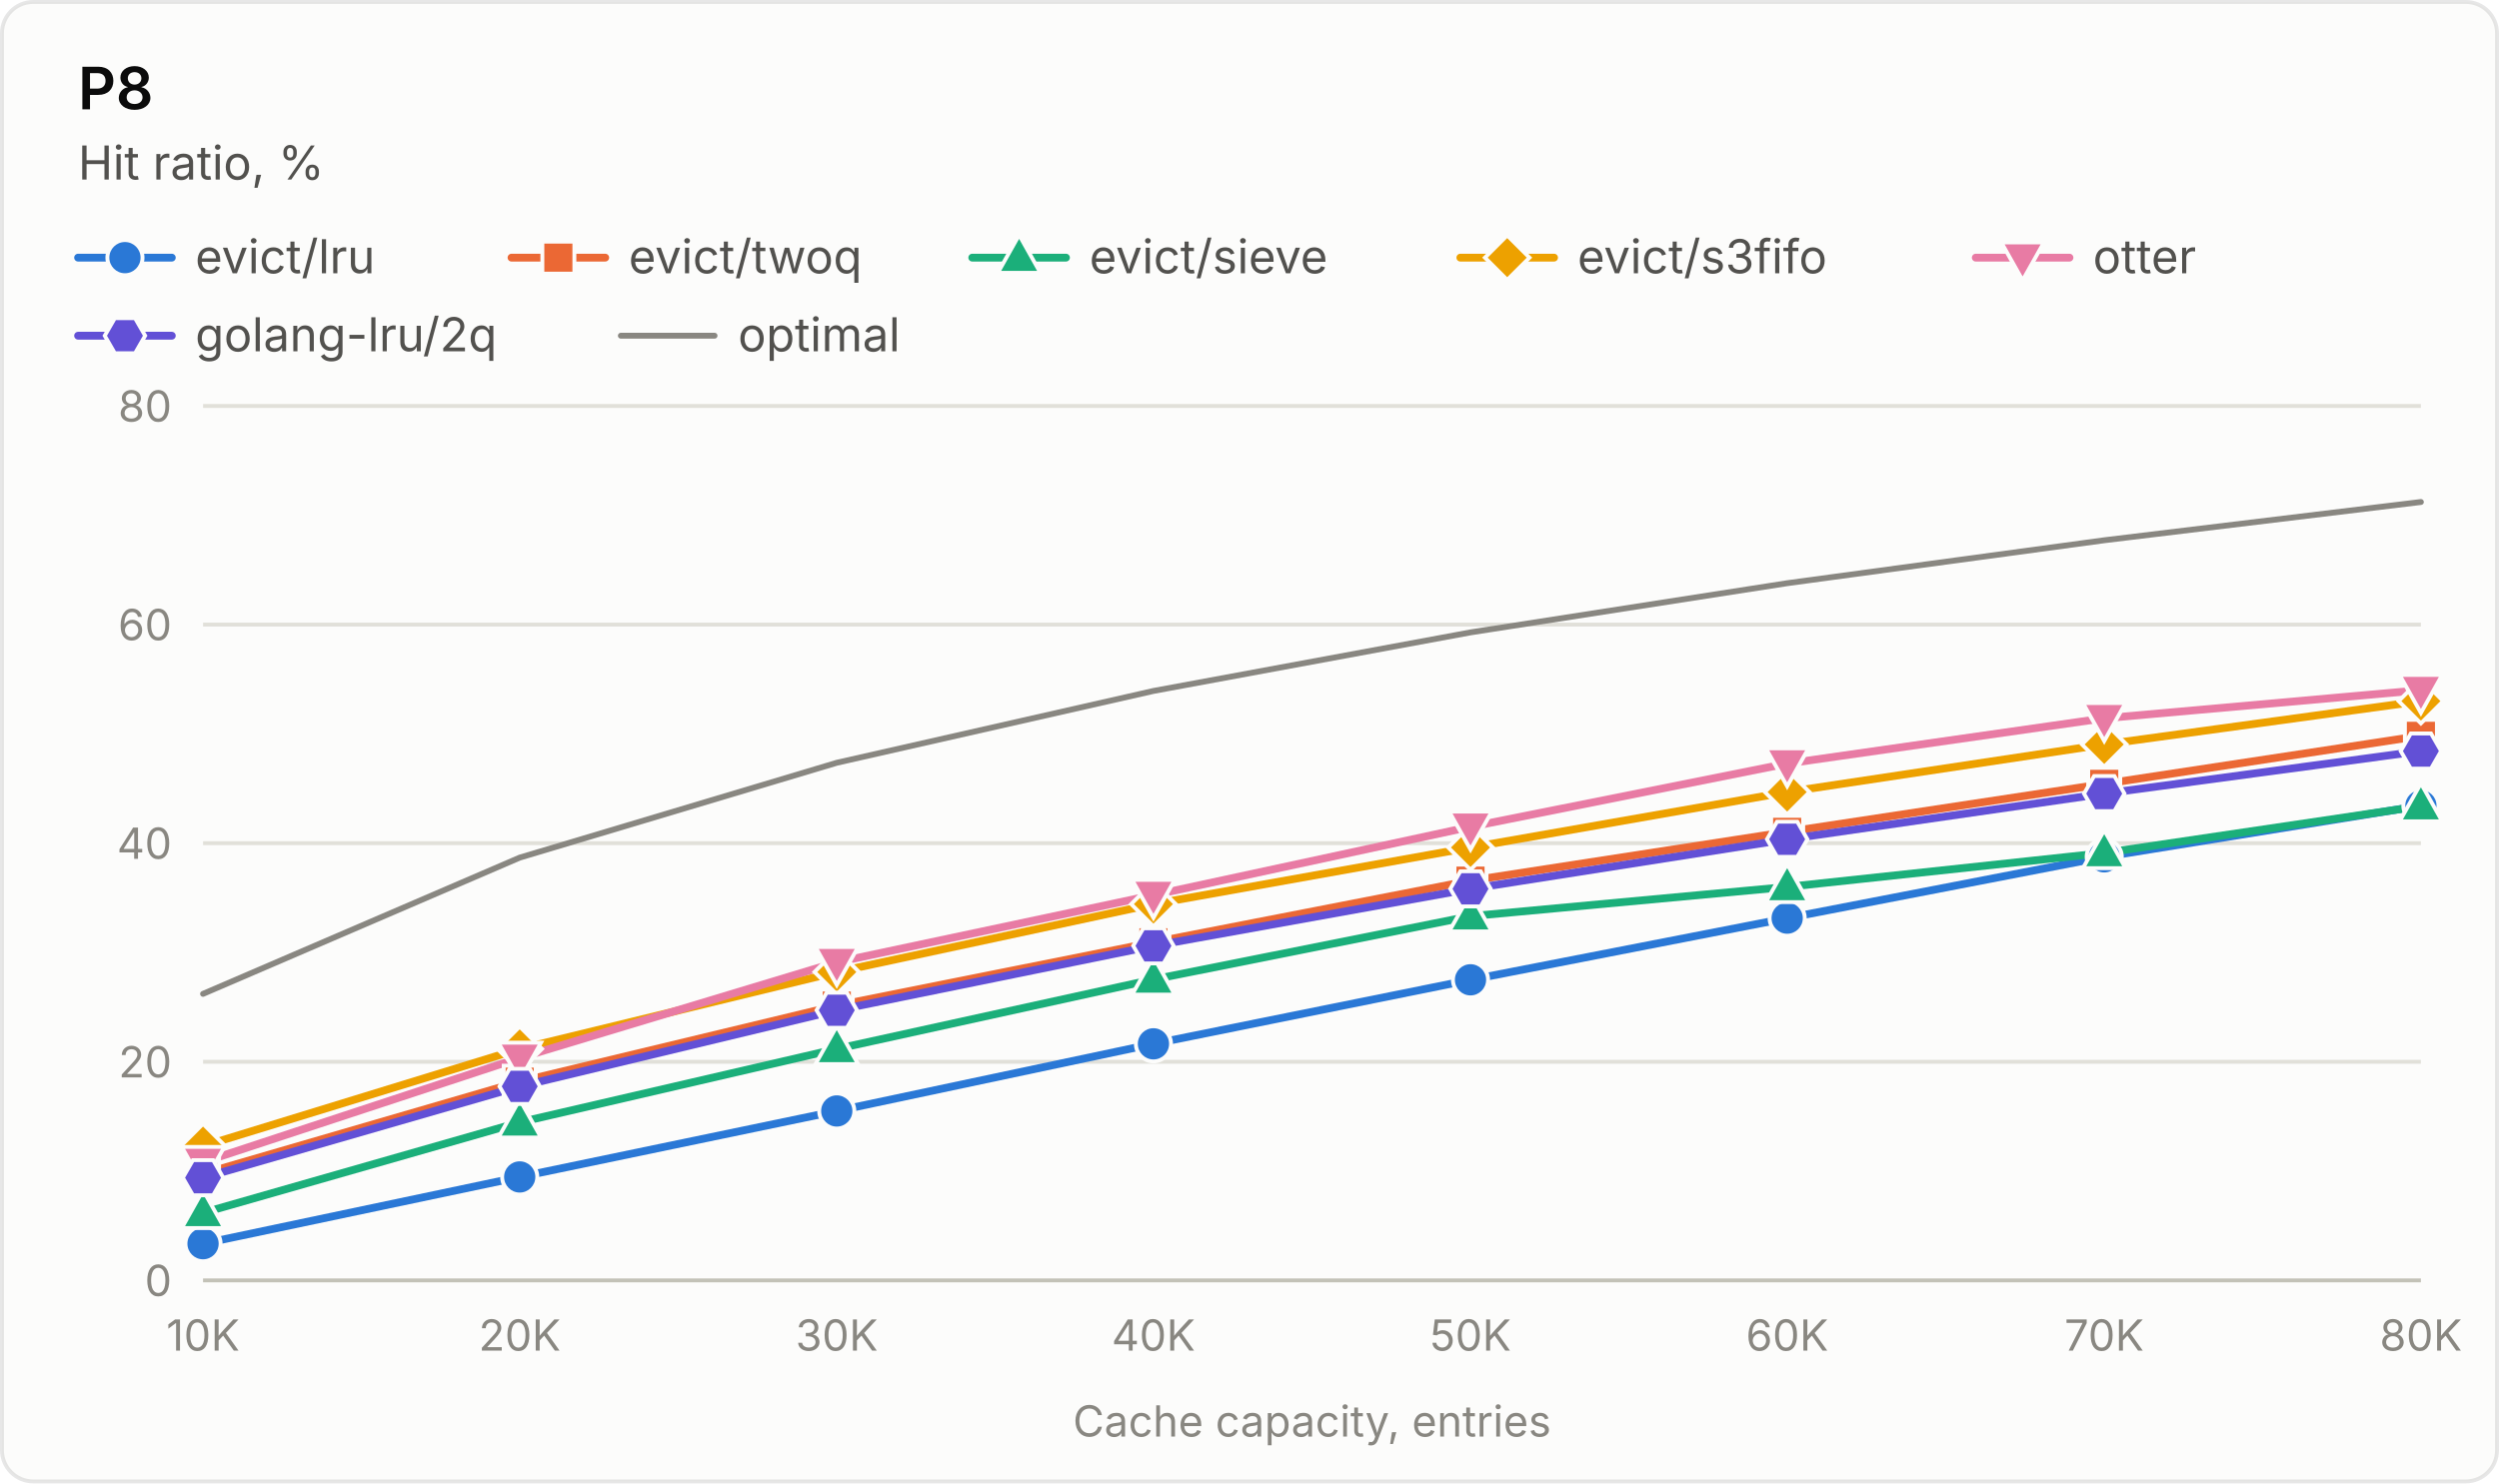
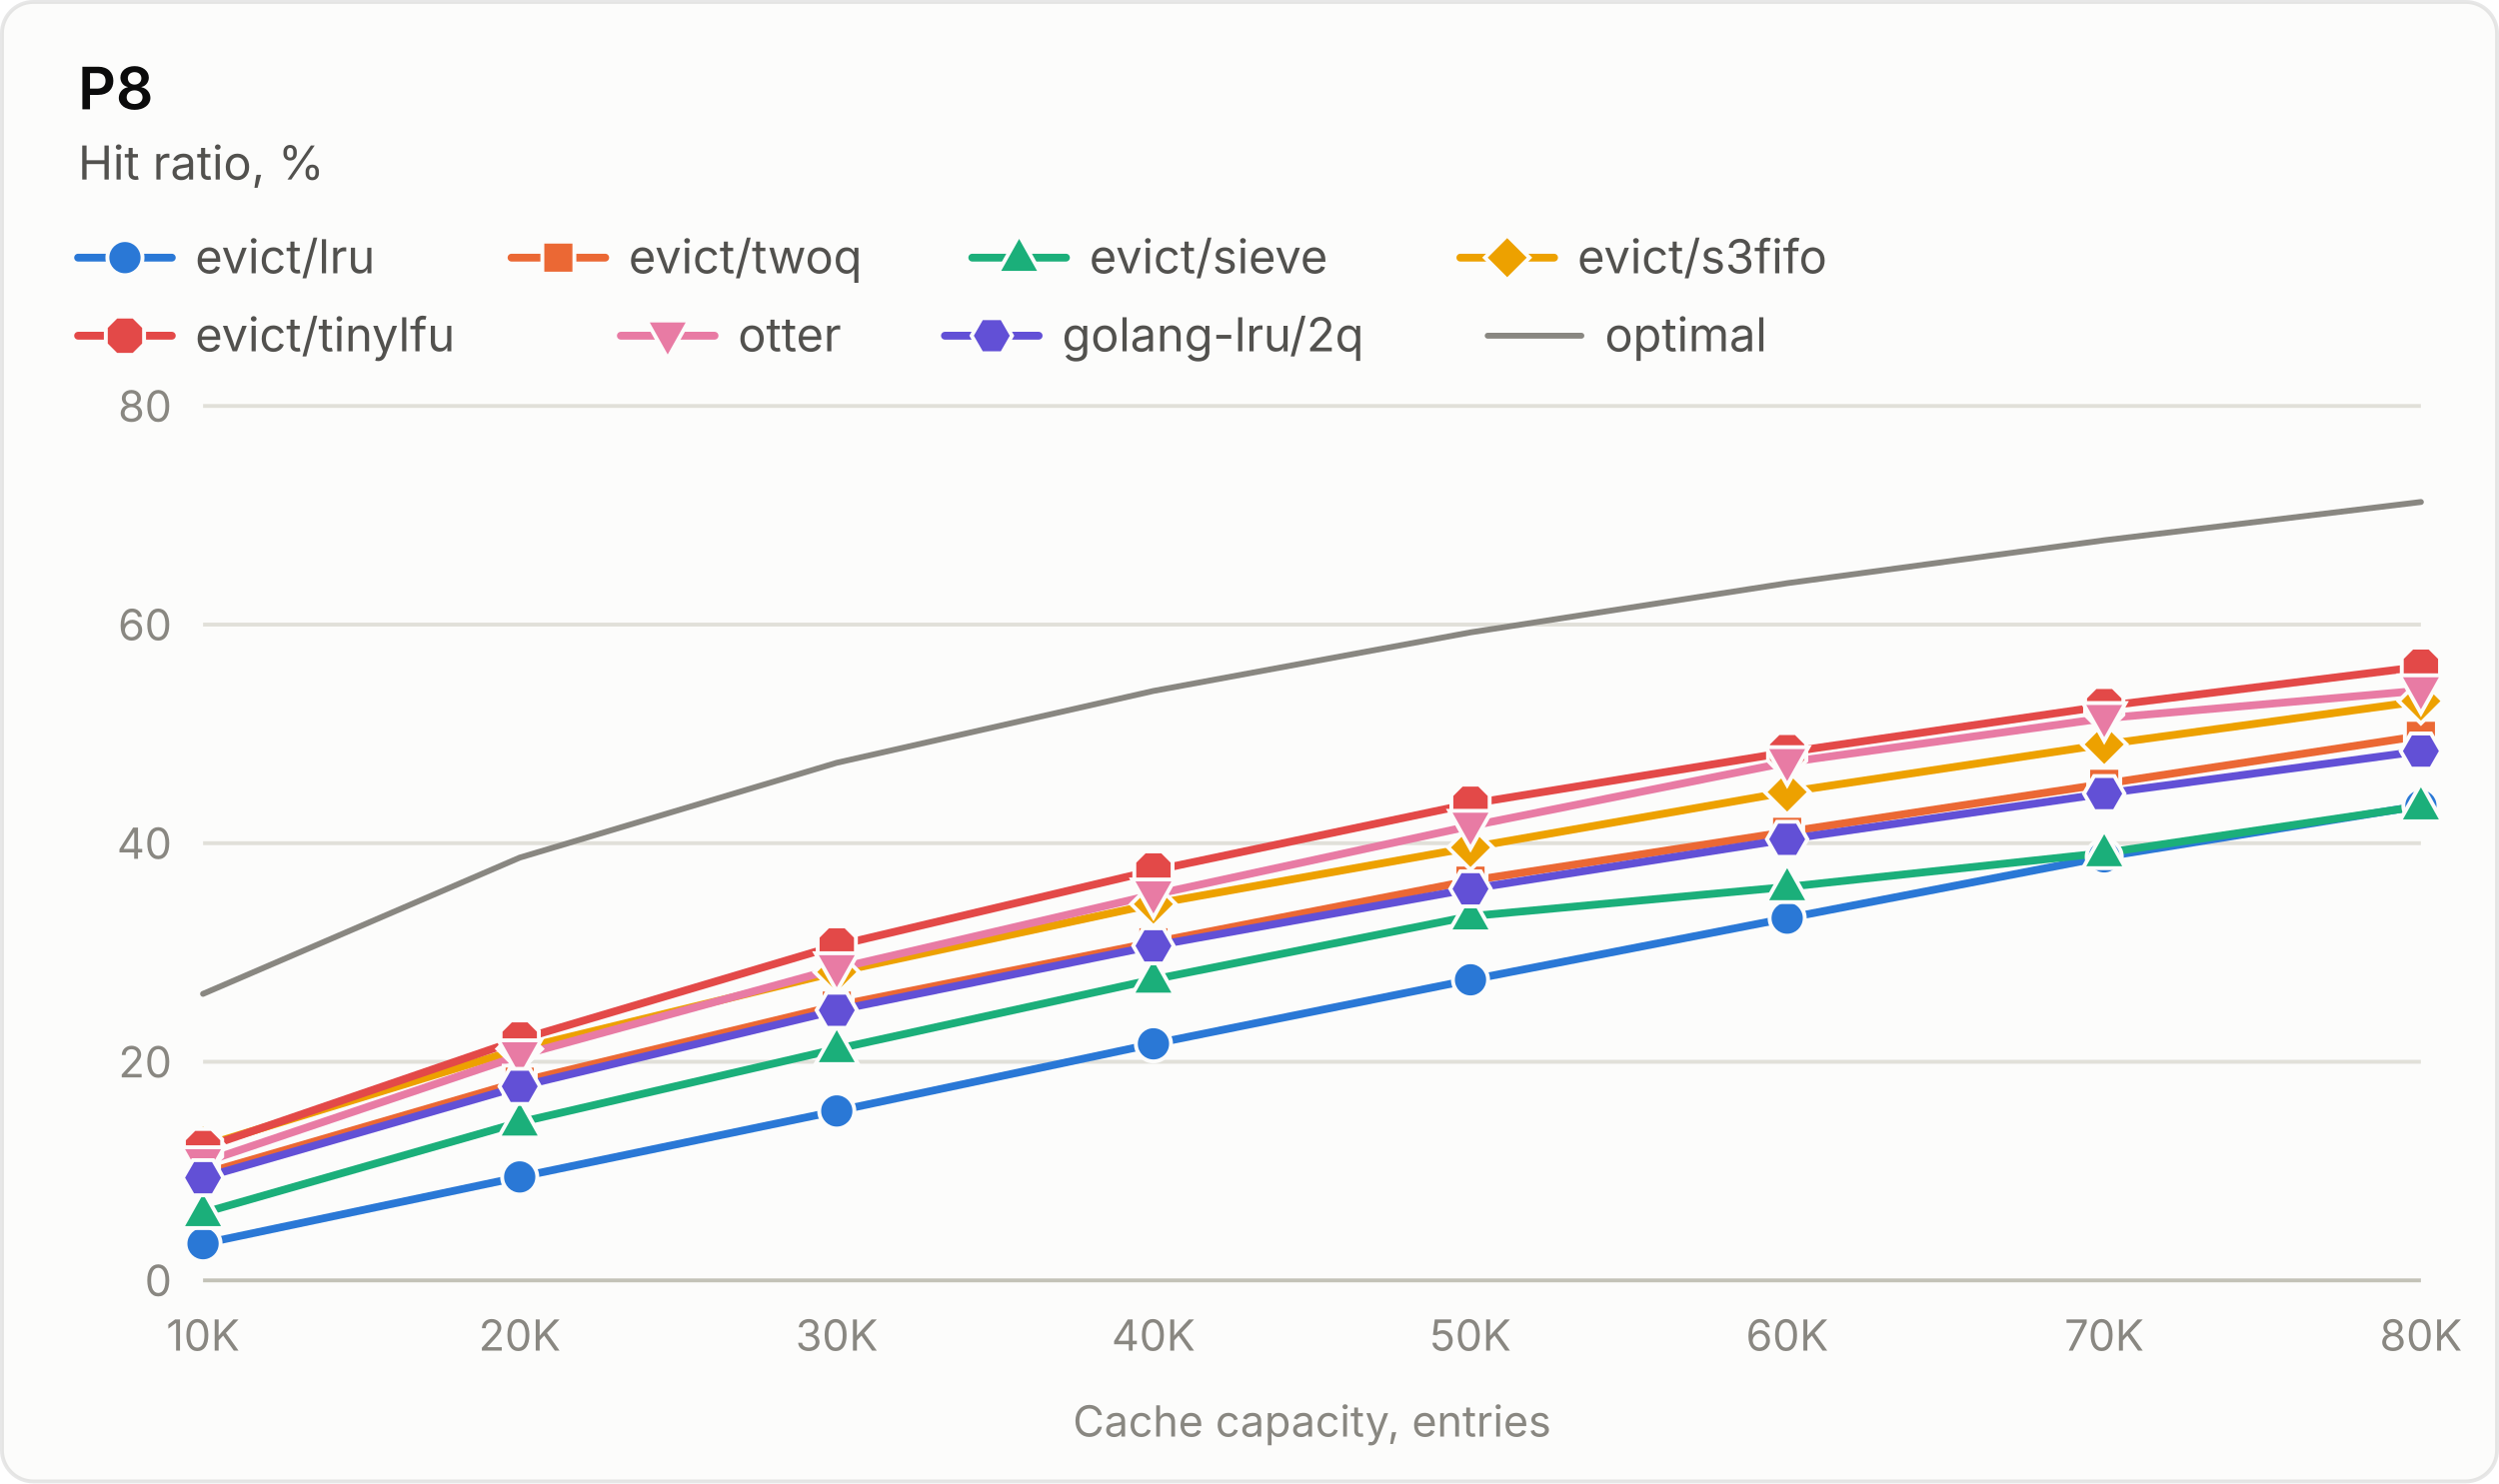
<svg xmlns="http://www.w3.org/2000/svg" viewBox="0 0 640 380" width="640" height="380" role="img" aria-labelledby="title desc">
  <style>
text { font-family: system-ui, -apple-system, "Segoe UI", sans-serif; }
.title { font-size: 15px; font-weight: 600; }
.unit, .legend { font-size: 12px; }
.tick { font-size: 11px; font-variant-numeric: tabular-nums; }
.grid, .axis { stroke-width: 1; }
.line { fill: none; stroke-width: 2; stroke-linejoin: round; stroke-linecap: round; }
.ref { fill: none; stroke-width: 1.5; stroke-linejoin: round; stroke-linecap: round; }
.mark { stroke-width: 2; paint-order: stroke; }
.surface { fill: #fcfcfb; stroke: rgba(11,11,11,0.10); }
.title { fill: #0b0b0b; }
.unit, .legend { fill: #52514e; }
.tick { fill: #898781; }
.grid { stroke: #e1e0d9; }
.axis { stroke: #c3c2b7; }
.ref { stroke: #898781; }
.mark { stroke: #fcfcfb; }
.s0 { stroke: #2a78d6; } .m0 { fill: #2a78d6; }
.s1 { stroke: #eb6834; } .m1 { fill: #eb6834; }
.s2 { stroke: #1baf7a; } .m2 { fill: #1baf7a; }
.s3 { stroke: #eda100; } .m3 { fill: #eda100; }
+ .s7 { stroke: #e34948; } .m7 { fill: #e34948; }
.s4 { stroke: #e87ba4; } .m4 { fill: #e87ba4; }
.s6 { stroke: #6250d6; } .m6 { fill: #6250d6; }
@media (prefers-color-scheme: dark) {
  .surface { fill: #1a1a19; stroke: rgba(255,255,255,0.10); }
  .title { fill: #f0efec; }
  .unit, .legend { fill: #c3c2b7; }
  .tick { fill: #898781; }
  .grid { stroke: #2c2c2a; }
  .axis { stroke: #383835; }
  .ref { stroke: #898781; }
  .mark { stroke: #1a1a19; }
  .s0 { stroke: #3987e5; } .m0 { fill: #3987e5; }
  .s1 { stroke: #d95926; } .m1 { fill: #d95926; }
  .s2 { stroke: #199e70; } .m2 { fill: #199e70; }
  .s3 { stroke: #c98500; } .m3 { fill: #c98500; }
+   .s7 { stroke: #e66767; } .m7 { fill: #e66767; }
  .s4 { stroke: #d55181; } .m4 { fill: #d55181; }
  .s6 { stroke: #9085e9; } .m6 { fill: #9085e9; }
}
</style>
  <rect class="surface" x="0.5" y="0.5" width="639" height="379" rx="8" />
  <text class="title" x="20" y="28">P8</text>
  <text class="unit" x="20" y="46">Hit ratio, %</text>
  <path class="line s0" d="M20,66 h24" />
  <circle class="mark m0" cx="32" cy="66" r="4" />
  <text class="legend" x="50" y="70">evict/lru</text>
  <path class="line s1" d="M131,66 h24" />
  <path class="mark m1" d="M139.4,62.4L146.6,62.4L146.6,69.6L139.4,69.6Z" />
  <text class="legend" x="161" y="70">evict/twoq</text>
  <path class="line s2" d="M249,66 h24" />
  <path class="mark m2" d="M261,61.2L265.6,69.4L256.4,69.4Z" />
  <text class="legend" x="279" y="70">evict/sieve</text>
  <path class="line s3" d="M374,66 h24" />
  <path class="mark m3" d="M386,61L391,66L386,71L381,66Z" />
  <text class="legend" x="404" y="70">evict/s3fifo</text>
-   <path class="line s4" d="M506,66 h24" />
-   <path class="mark m4" d="M518,70.8L522.6,62.6L513.4,62.6Z" />
-   <text class="legend" x="536" y="70">otter</text>
-   <path class="line s6" d="M20,86 h24" />
-   <path class="mark m6" d="M29.7,82L34.3,82L36.6,86L34.3,90L29.7,90L27.4,86Z" />
-   <text class="legend" x="50" y="90">golang-lru/2q</text>
-   <path class="ref" d="M159,86 h24" />
-   <text class="legend" x="189" y="90">optimal</text>
+   <path class="line s7" d="M20,86 h24" />
+   <path class="mark m7" d="M30,81.6L34,81.6L36.4,84L36.4,88L34,90.4L30,90.4L27.6,88L27.6,84Z" />
+   <text class="legend" x="50" y="90">evict/tinylfu</text>
+   <path class="line s4" d="M159,86 h24" />
+   <path class="mark m4" d="M171,90.8L175.6,82.6L166.4,82.6Z" />
+   <text class="legend" x="189" y="90">otter</text>
+   <path class="line s6" d="M242,86 h24" />
+   <path class="mark m6" d="M251.7,82L256.3,82L258.6,86L256.3,90L251.7,90L249.4,86Z" />
+   <text class="legend" x="272" y="90">golang-lru/2q</text>
+   <path class="ref" d="M381,86 h24" />
+   <text class="legend" x="411" y="90">optimal</text>
  <path class="axis" d="M52,328 h568" />
  <text class="tick" x="44" y="332" text-anchor="end">0</text>
  <path class="grid" d="M52,272 h568" />
  <text class="tick" x="44" y="276" text-anchor="end">20</text>
  <path class="grid" d="M52,216 h568" />
  <text class="tick" x="44" y="220" text-anchor="end">40</text>
  <path class="grid" d="M52,160 h568" />
  <text class="tick" x="44" y="164" text-anchor="end">60</text>
  <path class="grid" d="M52,104 h568" />
  <text class="tick" x="44" y="108" text-anchor="end">80</text>
  <text class="tick" x="52" y="346" text-anchor="middle">10K</text>
  <text class="tick" x="133.1" y="346" text-anchor="middle">20K</text>
  <text class="tick" x="214.3" y="346" text-anchor="middle">30K</text>
  <text class="tick" x="295.4" y="346" text-anchor="middle">40K</text>
  <text class="tick" x="376.6" y="346" text-anchor="middle">50K</text>
  <text class="tick" x="457.7" y="346" text-anchor="middle">60K</text>
  <text class="tick" x="538.9" y="346" text-anchor="middle">70K</text>
  <text class="tick" x="620" y="346" text-anchor="middle">80K</text>
  <text class="tick" x="336" y="368" text-anchor="middle">Cache capacity, entries</text>
  <path class="line s0" d="M52,318.6L133.1,301.5L214.3,284.6L295.4,267.4L376.6,251L457.7,235.2L538.9,219.5L620,206.4" />
  <path class="line s1" d="M52,300.7L133.1,277.1L214.3,257.6L295.4,241.4L376.6,225.6L457.7,213.1L538.9,200.8L620,188.5" />
  <path class="line s2" d="M52,310.7L133.1,287.5L214.3,268.7L295.4,250.9L376.6,234.7L457.7,227.2L538.9,218.5L620,206.5" />
  <path class="line s3" d="M52,293.6L133.1,268.7L214.3,249L295.4,231.6L376.6,217.1L457.7,202.9L538.9,190.7L620,179.6" />
-   <path class="line s4" d="M52,297.7L133.1,271L214.3,246.5L295.4,229.3L376.6,211.8L457.7,195.6L538.9,184L620,176.8" />
+   <path class="line s7" d="M52,294.1L133.1,266.3L214.3,242.2L295.4,223L376.6,205.9L457.7,192.7L538.9,180.9L620,170.8" />
+   <path class="line s4" d="M52,297.8L133.1,270.4L214.3,248.1L295.4,229.2L376.6,211.6L457.7,195.3L538.9,184L620,176.9" />
  <path class="line s6" d="M52,301.7L133.1,278.3L214.3,258.8L295.4,242.3L376.6,227.7L457.7,215L538.9,203.3L620,192.4" />
  <path class="ref" d="M52,254.6L133.1,219.7L214.3,195.4L295.4,177L376.6,162L457.7,149.4L538.9,138.4L620,128.6" />
  <g>
    <circle class="mark m0" cx="52" cy="318.6" r="4" />
  </g>
  <g>
    <circle class="mark m0" cx="133.1" cy="301.5" r="4" />
  </g>
  <g>
    <circle class="mark m0" cx="214.3" cy="284.6" r="4" />
  </g>
  <g>
    <circle class="mark m0" cx="295.4" cy="267.4" r="4" />
  </g>
  <g>
    <circle class="mark m0" cx="376.6" cy="251" r="4" />
  </g>
  <g>
    <circle class="mark m0" cx="457.7" cy="235.2" r="4" />
  </g>
  <g>
    <circle class="mark m0" cx="538.9" cy="219.5" r="4" />
  </g>
  <g>
    <circle class="mark m0" cx="620" cy="206.4" r="4" />
  </g>
  <g>
    <path class="mark m1" d="M48.4,297.1L55.6,297.1L55.6,304.3L48.4,304.3Z" />
  </g>
  <g>
    <path class="mark m1" d="M129.5,273.5L136.7,273.5L136.7,280.7L129.5,280.7Z" />
  </g>
  <g>
    <path class="mark m1" d="M210.7,254L217.9,254L217.9,261.2L210.7,261.2Z" />
  </g>
  <g>
    <path class="mark m1" d="M291.8,237.8L299,237.8L299,245L291.8,245Z" />
  </g>
  <g>
    <path class="mark m1" d="M373,222L380.2,222L380.2,229.2L373,229.2Z" />
  </g>
  <g>
    <path class="mark m1" d="M454.1,209.5L461.3,209.5L461.3,216.7L454.1,216.7Z" />
  </g>
  <g>
    <path class="mark m1" d="M535.3,197.2L542.5,197.2L542.5,204.4L535.3,204.4Z" />
  </g>
  <g>
    <path class="mark m1" d="M616.4,184.9L623.6,184.9L623.6,192.1L616.4,192.1Z" />
  </g>
  <g>
    <path class="mark m2" d="M52,305.9L56.6,314.1L47.4,314.1Z" />
  </g>
  <g>
    <path class="mark m2" d="M133.1,282.7L137.7,290.9L128.5,290.9Z" />
  </g>
  <g>
    <path class="mark m2" d="M214.3,263.9L218.9,272.1L209.7,272.1Z" />
  </g>
  <g>
    <path class="mark m2" d="M295.4,246.1L300,254.3L290.8,254.3Z" />
  </g>
  <g>
    <path class="mark m2" d="M376.6,229.9L381.2,238.1L372,238.1Z" />
  </g>
  <g>
    <path class="mark m2" d="M457.7,222.4L462.3,230.6L453.1,230.6Z" />
  </g>
  <g>
    <path class="mark m2" d="M538.9,213.7L543.5,221.9L534.3,221.9Z" />
  </g>
  <g>
    <path class="mark m2" d="M620,201.7L624.6,209.9L615.4,209.9Z" />
  </g>
  <g>
    <path class="mark m3" d="M52,288.6L57,293.6L52,298.6L47,293.6Z" />
  </g>
  <g>
    <path class="mark m3" d="M133.1,263.7L138.1,268.7L133.1,273.7L128.1,268.7Z" />
  </g>
  <g>
    <path class="mark m3" d="M214.3,244L219.3,249L214.3,254L209.3,249Z" />
  </g>
  <g>
    <path class="mark m3" d="M295.4,226.6L300.4,231.6L295.4,236.6L290.4,231.6Z" />
  </g>
  <g>
    <path class="mark m3" d="M376.6,212.1L381.6,217.1L376.6,222.1L371.6,217.1Z" />
  </g>
  <g>
    <path class="mark m3" d="M457.7,197.9L462.7,202.9L457.7,207.9L452.7,202.9Z" />
  </g>
  <g>
    <path class="mark m3" d="M538.9,185.7L543.9,190.7L538.9,195.7L533.9,190.7Z" />
  </g>
  <g>
    <path class="mark m3" d="M620,174.6L625,179.6L620,184.6L615,179.6Z" />
  </g>
  <g>
-     <path class="mark m4" d="M52,302.5L56.6,294.3L47.4,294.3Z" />
-   </g>
-   <g>
-     <path class="mark m4" d="M133.1,275.8L137.7,267.6L128.5,267.6Z" />
-   </g>
-   <g>
-     <path class="mark m4" d="M214.3,251.3L218.9,243.1L209.7,243.1Z" />
-   </g>
-   <g>
-     <path class="mark m4" d="M295.4,234.1L300,225.9L290.8,225.9Z" />
-   </g>
-   <g>
-     <path class="mark m4" d="M376.6,216.6L381.2,208.4L372,208.4Z" />
-   </g>
-   <g>
-     <path class="mark m4" d="M457.7,200.4L462.3,192.2L453.1,192.2Z" />
+     <path class="mark m7" d="M50,289.7L54,289.7L56.4,292.1L56.4,296.1L54,298.5L50,298.5L47.6,296.1L47.6,292.1Z" />
+   </g>
+   <g>
+     <path class="mark m7" d="M131.1,261.9L135.1,261.9L137.5,264.3L137.5,268.3L135.1,270.7L131.1,270.7L128.7,268.3L128.7,264.3Z" />
+   </g>
+   <g>
+     <path class="mark m7" d="M212.3,237.8L216.3,237.8L218.7,240.2L218.7,244.2L216.3,246.6L212.3,246.6L209.9,244.2L209.9,240.2Z" />
+   </g>
+   <g>
+     <path class="mark m7" d="M293.4,218.6L297.4,218.6L299.8,221L299.8,225L297.4,227.4L293.4,227.4L291,225L291,221Z" />
+   </g>
+   <g>
+     <path class="mark m7" d="M374.6,201.5L378.6,201.5L381,203.9L381,207.9L378.6,210.3L374.6,210.3L372.2,207.9L372.2,203.9Z" />
+   </g>
+   <g>
+     <path class="mark m7" d="M455.7,188.3L459.7,188.3L462.1,190.7L462.1,194.7L459.7,197.1L455.7,197.1L453.3,194.7L453.3,190.7Z" />
+   </g>
+   <g>
+     <path class="mark m7" d="M536.9,176.5L540.9,176.5L543.3,178.9L543.3,182.9L540.9,185.3L536.9,185.3L534.5,182.9L534.5,178.9Z" />
+   </g>
+   <g>
+     <path class="mark m7" d="M618,166.4L622,166.4L624.4,168.8L624.4,172.8L622,175.2L618,175.2L615.6,172.8L615.6,168.8Z" />
+   </g>
+   <g>
+     <path class="mark m4" d="M52,302.6L56.6,294.4L47.4,294.4Z" />
+   </g>
+   <g>
+     <path class="mark m4" d="M133.1,275.2L137.7,267L128.5,267Z" />
+   </g>
+   <g>
+     <path class="mark m4" d="M214.3,252.9L218.9,244.7L209.7,244.7Z" />
+   </g>
+   <g>
+     <path class="mark m4" d="M295.4,234L300,225.8L290.8,225.8Z" />
+   </g>
+   <g>
+     <path class="mark m4" d="M376.6,216.4L381.2,208.2L372,208.2Z" />
+   </g>
+   <g>
+     <path class="mark m4" d="M457.7,200.1L462.3,191.9L453.1,191.9Z" />
  </g>
  <g>
    <path class="mark m4" d="M538.9,188.8L543.5,180.6L534.3,180.6Z" />
  </g>
  <g>
-     <path class="mark m4" d="M620,181.6L624.6,173.4L615.4,173.4Z" />
+     <path class="mark m4" d="M620,181.7L624.6,173.5L615.4,173.5Z" />
  </g>
  <g>
    <path class="mark m6" d="M49.7,297.7L54.3,297.7L56.6,301.7L54.3,305.7L49.7,305.7L47.4,301.7Z" />
  </g>
  <g>
    <path class="mark m6" d="M130.8,274.3L135.4,274.3L137.7,278.3L135.4,282.3L130.8,282.3L128.5,278.3Z" />
  </g>
  <g>
    <path class="mark m6" d="M212,254.8L216.6,254.8L218.9,258.8L216.6,262.8L212,262.8L209.7,258.8Z" />
  </g>
  <g>
    <path class="mark m6" d="M293.1,238.3L297.7,238.3L300,242.3L297.7,246.3L293.1,246.3L290.8,242.3Z" />
  </g>
  <g>
    <path class="mark m6" d="M374.3,223.7L378.9,223.7L381.2,227.7L378.9,231.7L374.3,231.7L372,227.7Z" />
  </g>
  <g>
    <path class="mark m6" d="M455.4,211L460,211L462.3,215L460,219L455.4,219L453.1,215Z" />
  </g>
  <g>
    <path class="mark m6" d="M536.6,199.3L541.2,199.3L543.5,203.3L541.2,207.3L536.6,207.3L534.3,203.3Z" />
  </g>
  <g>
    <path class="mark m6" d="M617.7,188.4L622.3,188.4L624.6,192.4L622.3,196.4L617.7,196.4L615.4,192.4Z" />
  </g>
</svg>
